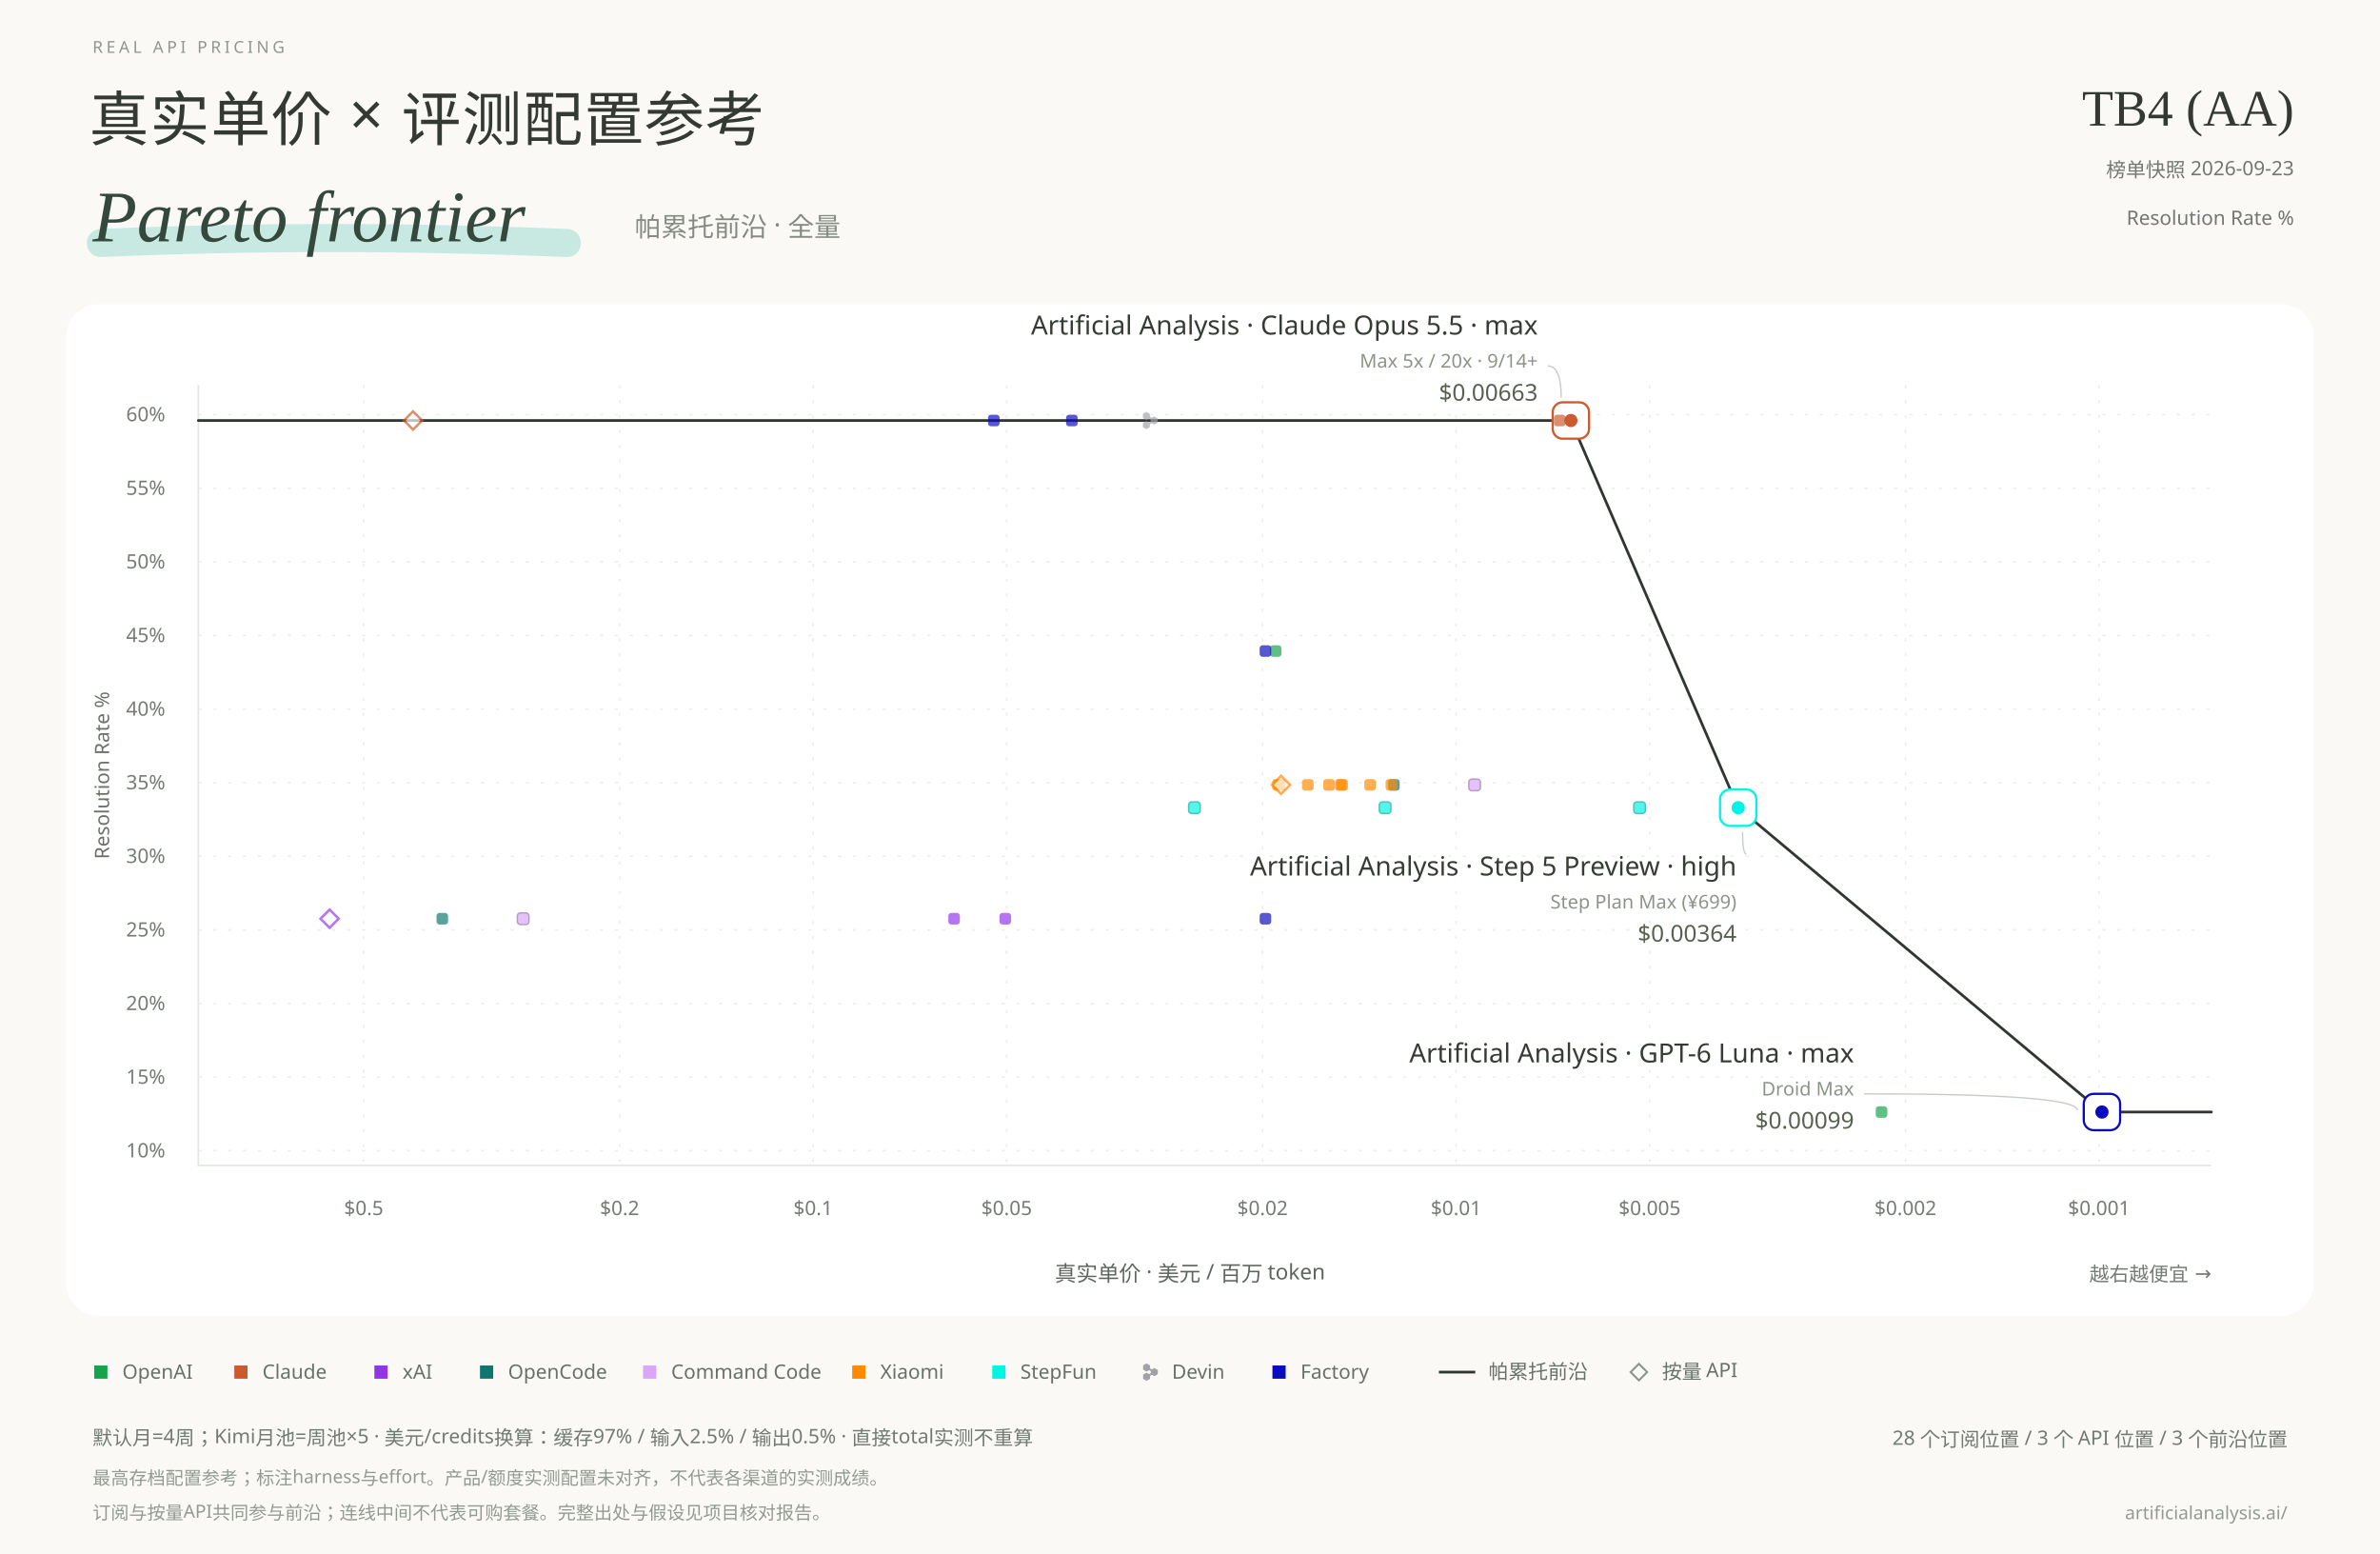
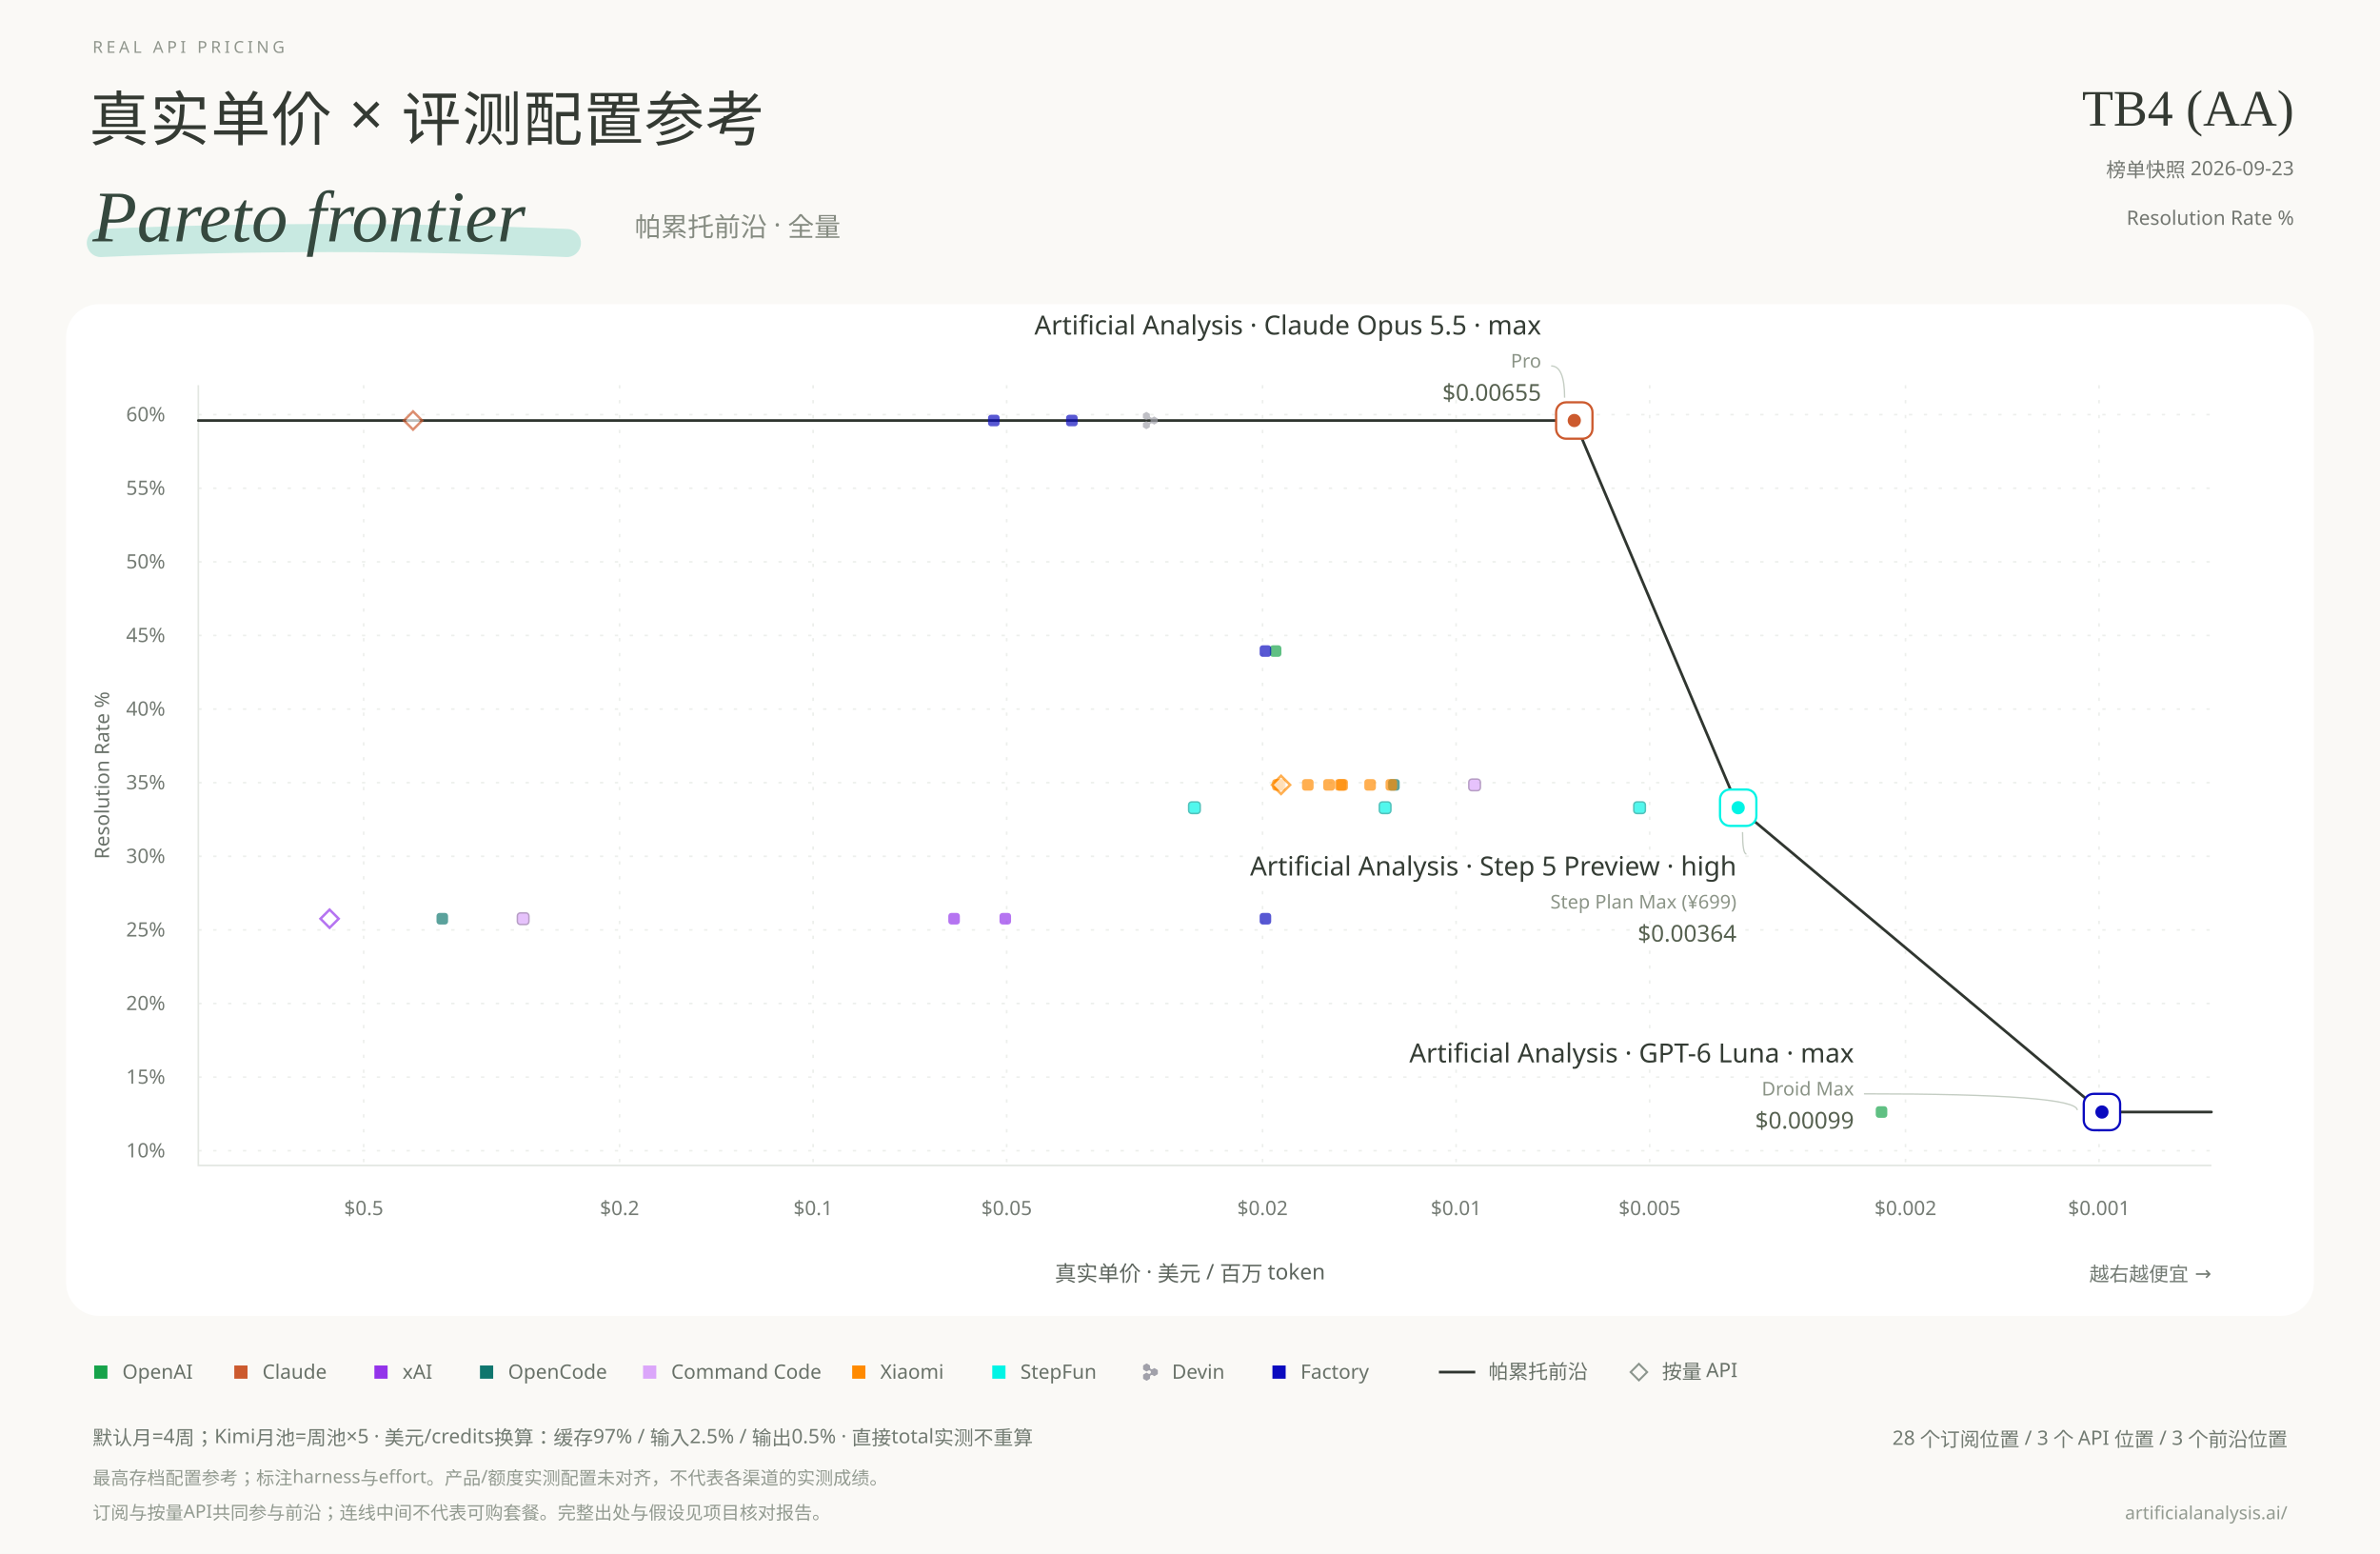
<svg xmlns="http://www.w3.org/2000/svg" width="1440" height="940" viewBox="0 0 1440 940" role="img" aria-labelledby="title desc">
  <style>text{font-family:"Microsoft YaHei","Segoe UI",sans-serif} .serif{font-family:"Times New Roman",serif} .number{font-family:"Segoe UI",sans-serif;font-variant-numeric:tabular-nums} .label-name{paint-order:stroke;stroke:#fff;stroke-width:5px;stroke-linejoin:round} .point:hover{opacity:1}</style>
  <rect width="1440" height="940" fill="#FAF9F6" />
  <text x="56.000" y="32.000" font-size="10" fill="#90968D" text-anchor="start" font-weight="400" letter-spacing="2.1">REAL API PRICING</text>
  <text x="54.000" y="85.000" font-size="36" fill="#343A33" text-anchor="start" font-weight="300" letter-spacing=".8">真实单价 × 评测配置参考</text>
  <path d="M61 147 Q197 141 343 147" stroke="#9FDDD0" stroke-width="17" stroke-linecap="round" opacity=".55" fill="none" />
  <text x="56.000" y="146.000" font-size="44" fill="#35483E" text-anchor="start" font-weight="400" class="serif" font-style="italic">Pareto frontier</text>
  <text x="384.000" y="143.000" font-size="16" fill="#858B81" text-anchor="start" font-weight="300">帕累托前沿 · 全量</text>
  <text x="1388.000" y="76.000" font-size="31" fill="#343A33" text-anchor="end" font-weight="400" class="serif">TB4 (AA)</text>
  <text x="1388.000" y="107.000" font-size="12" fill="#737771" text-anchor="end" font-weight="400">榜单快照  2026-09-23</text>
  <text x="1388.000" y="136.000" font-size="12" fill="#737771" text-anchor="end" font-weight="400">Resolution Rate %</text>
  <rect x="40" y="184" width="1360" height="612" rx="20" fill="#FFFFFF" />
  <path d="M1270.016 233V705" stroke="#E8EBE7" stroke-dasharray="2 7" opacity=".8" />
  <text x="1270.016" y="735.000" font-size="12" fill="#747B74" text-anchor="middle" font-weight="400" class="number">$0.001</text>
  <path d="M1152.909 233V705" stroke="#E8EBE7" stroke-dasharray="2 7" opacity=".8" />
  <text x="1152.909" y="735.000" font-size="12" fill="#747B74" text-anchor="middle" font-weight="400" class="number">$0.002</text>
  <path d="M998.101 233V705" stroke="#E8EBE7" stroke-dasharray="2 7" opacity=".8" />
  <text x="998.101" y="735.000" font-size="12" fill="#747B74" text-anchor="middle" font-weight="400" class="number">$0.005</text>
  <path d="M880.994 233V705" stroke="#E8EBE7" stroke-dasharray="2 7" opacity=".8" />
  <text x="880.994" y="735.000" font-size="12" fill="#747B74" text-anchor="middle" font-weight="400" class="number">$0.01</text>
  <path d="M763.886 233V705" stroke="#E8EBE7" stroke-dasharray="2 7" opacity=".8" />
  <text x="763.886" y="735.000" font-size="12" fill="#747B74" text-anchor="middle" font-weight="400" class="number">$0.02</text>
  <path d="M609.079 233V705" stroke="#E8EBE7" stroke-dasharray="2 7" opacity=".8" />
  <text x="609.079" y="735.000" font-size="12" fill="#747B74" text-anchor="middle" font-weight="400" class="number">$0.05</text>
  <path d="M491.971 233V705" stroke="#E8EBE7" stroke-dasharray="2 7" opacity=".8" />
  <text x="491.971" y="735.000" font-size="12" fill="#747B74" text-anchor="middle" font-weight="400" class="number">$0.1</text>
  <path d="M374.864 233V705" stroke="#E8EBE7" stroke-dasharray="2 7" opacity=".8" />
  <text x="374.864" y="735.000" font-size="12" fill="#747B74" text-anchor="middle" font-weight="400" class="number">$0.2</text>
  <path d="M220.056 233V705" stroke="#E8EBE7" stroke-dasharray="2 7" opacity=".8" />
  <text x="220.056" y="735.000" font-size="12" fill="#747B74" text-anchor="middle" font-weight="400" class="number">$0.5</text>
  <path d="M120 696.094H1338" stroke="#E8EBE7" stroke-dasharray="2 7" opacity=".8" />
  <text x="100.000" y="700.094" font-size="12" fill="#747B74" text-anchor="end" font-weight="400" class="number">10%</text>
  <path d="M120 651.566H1338" stroke="#E8EBE7" stroke-dasharray="2 7" opacity=".8" />
  <text x="100.000" y="655.566" font-size="12" fill="#747B74" text-anchor="end" font-weight="400" class="number">15%</text>
  <path d="M120 607.038H1338" stroke="#E8EBE7" stroke-dasharray="2 7" opacity=".8" />
  <text x="100.000" y="611.038" font-size="12" fill="#747B74" text-anchor="end" font-weight="400" class="number">20%</text>
  <path d="M120 562.509H1338" stroke="#E8EBE7" stroke-dasharray="2 7" opacity=".8" />
  <text x="100.000" y="566.509" font-size="12" fill="#747B74" text-anchor="end" font-weight="400" class="number">25%</text>
  <path d="M120 517.981H1338" stroke="#E8EBE7" stroke-dasharray="2 7" opacity=".8" />
  <text x="100.000" y="521.981" font-size="12" fill="#747B74" text-anchor="end" font-weight="400" class="number">30%</text>
  <path d="M120 473.453H1338" stroke="#E8EBE7" stroke-dasharray="2 7" opacity=".8" />
  <text x="100.000" y="477.453" font-size="12" fill="#747B74" text-anchor="end" font-weight="400" class="number">35%</text>
  <path d="M120 428.925H1338" stroke="#E8EBE7" stroke-dasharray="2 7" opacity=".8" />
  <text x="100.000" y="432.925" font-size="12" fill="#747B74" text-anchor="end" font-weight="400" class="number">40%</text>
  <path d="M120 384.396H1338" stroke="#E8EBE7" stroke-dasharray="2 7" opacity=".8" />
  <text x="100.000" y="388.396" font-size="12" fill="#747B74" text-anchor="end" font-weight="400" class="number">45%</text>
  <path d="M120 339.868H1338" stroke="#E8EBE7" stroke-dasharray="2 7" opacity=".8" />
  <text x="100.000" y="343.868" font-size="12" fill="#747B74" text-anchor="end" font-weight="400" class="number">50%</text>
  <path d="M120 295.340H1338" stroke="#E8EBE7" stroke-dasharray="2 7" opacity=".8" />
  <text x="100.000" y="299.340" font-size="12" fill="#747B74" text-anchor="end" font-weight="400" class="number">55%</text>
  <path d="M120 250.811H1338" stroke="#E8EBE7" stroke-dasharray="2 7" opacity=".8" />
  <text x="100.000" y="254.811" font-size="12" fill="#747B74" text-anchor="end" font-weight="400" class="number">60%</text>
  <path d="M120 233V705H1338" fill="none" stroke="#E3E7E2" />
  <text x="66.000" y="469.000" font-size="12" fill="#697169" text-anchor="middle" font-weight="400" transform="rotate(-90 66 469.0)">Resolution Rate %</text>
  <text x="720.000" y="775.000" font-size="13" fill="#5D655E" text-anchor="middle" font-weight="400">真实单价 · 美元 / 百万 token</text>
  <text x="1338.000" y="775.000" font-size="12" fill="#737B74" text-anchor="end" font-weight="400">越右越便宜 →</text>
-   <path id="frontier" d="M120.000,254.374 L950.452,254.374 L1051.674,488.592 L1271.764,672.672 L1338.000,672.672" fill="none" stroke="#303630" stroke-width="1.65" stroke-linecap="round" stroke-linejoin="round" />
+   <path id="frontier" d="M120.000,254.374 L952.511,254.374 L1051.674,488.592 L1271.764,672.672 L1338.000,672.672" fill="none" stroke="#303630" stroke-width="1.65" stroke-linecap="round" stroke-linejoin="round" />
  <g class="point" data-billing="subscription" data-frontier="false" data-price="0.019083969" data-score="43.94" data-x="771.807" data-y="393.836" transform="translate(771.807 393.836)">
    <rect x="-3.5" y="-3.5" width="7" height="7" rx="1.8" fill="#16A34A" opacity=".68" />
  </g>
  <g class="point" data-billing="subscription" data-frontier="false" data-price="0.0021793614" data-score="12.63" data-x="1138.399" data-y="672.672" transform="translate(1138.399 672.672)">
    <rect x="-3.5" y="-3.5" width="7" height="7" rx="1.8" fill="#16A34A" opacity=".68" />
  </g>
  <g class="point" data-billing="subscription" data-frontier="false" data-price="0.029895366" data-score="59.6" data-x="695.973" data-y="254.374" transform="translate(695.973 254.374)">
    <path transform="translate(-4.46 -5.23) scale(0.091)" d="M0 38.652V14.835C7.06768e-06 13.788 0.546 12.821 1.431 12.298L21.581 0.393C22.467 -0.131 23.558 -0.131 24.444 0.393L44.594 12.298C45.48 12.821 46.025 13.788 46.025 14.835V26.998C46.114 31.04 48.201 34.938 51.872 37.108C55.544 39.277 59.886 39.178 63.351 37.235L73.644 31.153C74.53 30.63 75.621 30.63 76.507 31.153L96.657 43.058C97.543 43.582 98.088 44.549 98.088 45.596V69.406C98.088 70.453 97.543 71.42 96.657 71.943L76.507 83.849C75.621 84.372 74.53 84.372 73.644 83.849L63.434 77.816C59.956 75.828 55.574 75.71 51.873 77.896C48.202 80.065 46.115 83.963 46.026 88.005V100.165C46.026 101.212 45.48 102.179 44.595 102.702L24.445 114.607C23.559 115.131 22.468 115.131 21.582 114.607L1.432 102.702C0.547 102.179 0.001 101.212 0.001 100.165V76.355C0.001 75.308 0.547 74.341 1.432 73.817L21.582 61.912C22.468 61.389 23.559 61.389 24.445 61.912L34.762 68.008C38.222 69.937 42.553 70.031 46.215 67.867C49.916 65.68 52.006 61.737 52.063 57.66C51.975 53.619 49.887 49.303 46.216 47.133C42.545 44.964 38.202 45.063 34.737 47.006L24.397 53.15C23.507 53.679 22.409 53.678 21.52 53.149L1.423 41.184C0.542 40.66 -7.06754e-06 39.695 0 38.652Z" fill="#A1A1AA" opacity="0.68" />
  </g>
  <g class="point" data-billing="subscription" data-frontier="false" data-price="0.039588282" data-score="59.6" data-x="648.527" data-y="254.374" transform="translate(648.527 254.374)">
    <rect x="-3.5" y="-3.5" width="7" height="7" rx="1.8" fill="#0A0ABF" opacity=".68" />
  </g>
  <g class="point" data-billing="subscription" data-frontier="false" data-price="0.052356021" data-score="59.6" data-x="601.299" data-y="254.374" transform="translate(601.299 254.374)">
    <rect x="-3.5" y="-3.5" width="7" height="7" rx="1.8" fill="#0A0ABF" opacity=".68" />
  </g>
-   <g class="point" data-billing="subscription" data-frontier="true" data-price="0.0066291018" data-score="59.6" data-x="950.452" data-y="254.374" transform="translate(950.452 254.374)">
+   <g class="point" data-billing="subscription" data-frontier="false" data-price="0.0066291018" data-score="59.6" data-x="950.452" data-y="254.374" transform="translate(950.452 254.374)">
+     <rect x="-3.5" y="-3.5" width="7" height="7" rx="1.8" fill="#CC5A2E" opacity=".68" />
+   </g>
+   <g class="point" data-billing="subscription" data-frontier="true" data-price="0.0065487885" data-score="59.6" data-x="952.511" data-y="254.374" transform="translate(952.511 254.374)">
    <rect x="-11" y="-11" width="22" height="22" rx="6" fill="#FFF" stroke="#CC5A2E" stroke-width="1.35" />
    <circle r="4" fill="#CC5A2E" />
-   </g>
-   <g class="point" data-billing="subscription" data-frontier="false" data-price="0.0068989307" data-score="59.6" data-x="943.711" data-y="254.374" transform="translate(943.711 254.374)">
-     <rect x="-3.5" y="-3.5" width="7" height="7" rx="1.8" fill="#CC5A2E" opacity=".68" />
  </g>
  <g class="point" data-billing="subscription" data-frontier="false" data-price="0.060362173" data-score="25.76" data-x="577.259" data-y="555.741" transform="translate(577.259 555.741)">
    <rect x="-3.5" y="-3.5" width="7" height="7" rx="1.8" fill="#9333EA" opacity=".68" />
  </g>
  <g class="point" data-billing="subscription" data-frontier="false" data-price="0.050251256" data-score="25.76" data-x="608.232" data-y="555.741" transform="translate(608.232 555.741)">
    <rect x="-3.5" y="-3.5" width="7" height="7" rx="1.8" fill="#9333EA" opacity=".68" />
  </g>
  <g class="point" data-billing="subscription" data-frontier="false" data-price="0.37735849" data-score="25.76" data-x="267.601" data-y="555.741" transform="translate(267.601 555.741)">
    <rect x="-3.5" y="-3.5" width="7" height="7" rx="1.8" fill="#0F766E" opacity=".68" />
  </g>
  <g class="point" data-billing="subscription" data-frontier="false" data-price="0.012493753" data-score="34.85" data-x="843.378" data-y="474.789" transform="translate(843.378 474.789)">
    <rect x="-3.5" y="-3.5" width="7" height="7" rx="1.8" fill="#0F766E" opacity=".68" />
  </g>
  <g class="point" data-billing="subscription" data-frontier="false" data-price="0.28248588" data-score="25.76" data-x="316.523" data-y="555.741" transform="translate(316.523 555.741)">
    <rect x="-3.5" y="-3.5" width="7" height="7" rx="1.8" fill="#DBA6FA" opacity=".68" stroke="#9571AA" stroke-width=".9" />
  </g>
  <g class="point" data-billing="subscription" data-frontier="false" data-price="0.0093589144" data-score="34.85" data-x="892.188" data-y="474.789" transform="translate(892.188 474.789)">
    <rect x="-3.5" y="-3.5" width="7" height="7" rx="1.8" fill="#DBA6FA" opacity=".68" stroke="#9571AA" stroke-width=".9" />
  </g>
  <g class="point" data-billing="subscription" data-frontier="false" data-price="0.025524451" data-score="33.3" data-x="722.678" data-y="488.592" transform="translate(722.678 488.592)">
    <rect x="-3.5" y="-3.5" width="7" height="7" rx="1.8" fill="#00F4E5" opacity=".68" stroke="#00A69C" stroke-width=".9" />
  </g>
  <g class="point" data-billing="subscription" data-frontier="false" data-price="0.012893591" data-score="33.3" data-x="838.056" data-y="488.592" transform="translate(838.056 488.592)">
    <rect x="-3.5" y="-3.5" width="7" height="7" rx="1.8" fill="#00F4E5" opacity=".68" stroke="#00A69C" stroke-width=".9" />
  </g>
  <g class="point" data-billing="subscription" data-frontier="false" data-price="0.0051833009" data-score="33.3" data-x="992.018" data-y="488.592" transform="translate(992.018 488.592)">
    <rect x="-3.5" y="-3.5" width="7" height="7" rx="1.8" fill="#00F4E5" opacity=".68" stroke="#00A69C" stroke-width=".9" />
  </g>
  <g class="point" data-billing="subscription" data-frontier="true" data-price="0.0036413211" data-score="33.3" data-x="1051.674" data-y="488.592" transform="translate(1051.674 488.592)">
    <rect x="-11" y="-11" width="22" height="22" rx="6" fill="#FFF" stroke="#00F4E5" stroke-width="1.35" />
    <circle r="4" fill="#00F4E5" />
  </g>
  <g class="point" data-billing="subscription" data-frontier="false" data-price="0.018927445" data-score="34.85" data-x="773.199" data-y="474.789" transform="translate(773.199 474.789)">
    <rect x="-3.5" y="-3.5" width="7" height="7" rx="1.8" fill="#FF8A00" opacity=".68" />
  </g>
  <g class="point" data-billing="subscription" data-frontier="false" data-price="0.01511335" data-score="34.85" data-x="811.218" data-y="474.789" transform="translate(811.218 474.789)">
    <rect x="-3.5" y="-3.5" width="7" height="7" rx="1.8" fill="#FF8A00" opacity=".68" />
  </g>
  <g class="point" data-billing="subscription" data-frontier="false" data-price="0.01880141" data-score="34.85" data-x="774.327" data-y="474.789" transform="translate(774.327 474.789)">
    <rect x="-3.5" y="-3.5" width="7" height="7" rx="1.8" fill="#FF8A00" opacity=".68" />
  </g>
  <g class="point" data-billing="subscription" data-frontier="false" data-price="0.015037594" data-score="34.85" data-x="812.067" data-y="474.789" transform="translate(812.067 474.789)">
    <rect x="-3.5" y="-3.5" width="7" height="7" rx="1.8" fill="#FF8A00" opacity=".68" />
  </g>
  <g class="point" data-billing="subscription" data-frontier="false" data-price="0.017006803" data-score="34.85" data-x="791.276" data-y="474.789" transform="translate(791.276 474.789)">
    <rect x="-3.5" y="-3.5" width="7" height="7" rx="1.8" fill="#FF8A00" opacity=".68" />
  </g>
  <g class="point" data-billing="subscription" data-frontier="false" data-price="0.013605442" data-score="34.85" data-x="828.976" data-y="474.789" transform="translate(828.976 474.789)">
    <rect x="-3.5" y="-3.5" width="7" height="7" rx="1.8" fill="#FF8A00" opacity=".68" />
  </g>
  <g class="point" data-billing="subscription" data-frontier="false" data-price="0.015762926" data-score="34.85" data-x="804.109" data-y="474.789" transform="translate(804.109 474.789)">
    <rect x="-3.5" y="-3.5" width="7" height="7" rx="1.8" fill="#FF8A00" opacity=".68" />
  </g>
  <g class="point" data-billing="subscription" data-frontier="false" data-price="0.01261034" data-score="34.85" data-x="841.809" data-y="474.789" transform="translate(841.809 474.789)">
    <rect x="-3.5" y="-3.5" width="7" height="7" rx="1.8" fill="#FF8A00" opacity=".68" />
  </g>
  <g class="point" data-billing="subscription" data-frontier="false" data-price="0.019794141" data-score="43.94" data-x="765.634" data-y="393.836" transform="translate(765.634 393.836)">
    <rect x="-3.5" y="-3.5" width="7" height="7" rx="1.8" fill="#0A0ABF" opacity=".68" />
  </g>
  <g class="point" data-billing="subscription" data-frontier="true" data-price="0.00098970705" data-score="12.63" data-x="1271.764" data-y="672.672" transform="translate(1271.764 672.672)">
    <rect x="-11" y="-11" width="22" height="22" rx="6" fill="#FFF" stroke="#0A0ABF" stroke-width="1.35" />
    <circle r="4" fill="#0A0ABF" />
  </g>
  <g class="point" data-billing="subscription" data-frontier="false" data-price="0.019794141" data-score="25.76" data-x="765.634" data-y="555.741" transform="translate(765.634 555.741)">
    <rect x="-3.5" y="-3.5" width="7" height="7" rx="1.8" fill="#0A0ABF" opacity=".68" />
  </g>
  <g class="point" data-billing="metered" data-frontier="false" data-price="0.565" data-score="25.76" data-x="199.407" data-y="555.741" transform="translate(199.407 555.741)">
    <path d="M0 -5.5L5.5 0 0 5.5 -5.5 0Z" fill="white" stroke="#9333EA" stroke-width="1.5" opacity=".68" />
  </g>
  <g class="point" data-billing="metered" data-frontier="false" data-price="0.018717" data-score="34.85" data-x="775.088" data-y="474.789" transform="translate(775.088 474.789)">
    <path d="M0 -5.5L5.5 0 0 5.5 -5.5 0Z" fill="white" stroke="#FF8A00" stroke-width="1.5" opacity=".68" />
  </g>
  <g class="point" data-billing="metered" data-frontier="false" data-price="0.419" data-score="59.6" data-x="249.916" data-y="254.374" transform="translate(249.916 254.374)">
    <path d="M0 -5.5L5.5 0 0 5.5 -5.5 0Z" fill="white" stroke="#CC5A2E" stroke-width="1.5" opacity=".68" />
  </g>
  <g class="front-label" data-model="claude-opus-5.5">
-     <path d="M944.594,240.565Q944.594,221.374 936.452,221.374" stroke="#C4CDC3" stroke-width=".8" fill="none" />
-     <text x="930.452" y="202.374" font-size="16" fill="#343C34" text-anchor="end" font-weight="400" class="label-name">Artificial Analysis · Claude Opus 5.5 · max</text>
-     <text x="930.452" y="222.374" font-size="11.5" fill="#8B9487" text-anchor="end" font-weight="400">Max 5x / 20x · 9/14+</text>
-     <text x="930.452" y="242.374" font-size="14" fill="#566150" text-anchor="end" font-weight="400" class="number">$0.00663</text>
+     <path d="M946.653,240.565Q946.653,221.374 938.511,221.374" stroke="#C4CDC3" stroke-width=".8" fill="none" />
+     <text x="932.511" y="202.374" font-size="16" fill="#343C34" text-anchor="end" font-weight="400" class="label-name">Artificial Analysis · Claude Opus 5.5 · max</text>
+     <text x="932.511" y="222.374" font-size="11.5" fill="#8B9487" text-anchor="end" font-weight="400">Pro</text>
+     <text x="932.511" y="242.374" font-size="14" fill="#566150" text-anchor="end" font-weight="400" class="number">$0.00655</text>
  </g>
  <g class="front-label" data-model="step-5-preview">
    <path d="M1054.311,503.359Q1054.311,516.592 1056.674,516.592" stroke="#C4CDC3" stroke-width=".8" fill="none" />
    <text x="1050.674" y="529.592" font-size="16" fill="#343C34" text-anchor="end" font-weight="400" class="label-name">Artificial Analysis · Step 5 Preview · high</text>
    <text x="1050.674" y="549.592" font-size="11.5" fill="#8B9487" text-anchor="end" font-weight="400">Step Plan Max (¥699)</text>
    <text x="1050.674" y="569.592" font-size="14" fill="#566150" text-anchor="end" font-weight="400" class="number">$0.00364</text>
  </g>
  <g class="front-label" data-model="gpt-6-luna">
    <path d="M1256.808,671.530Q1256.808,661.672 1127.764,661.672" stroke="#C4CDC3" stroke-width=".8" fill="none" />
    <text x="1121.764" y="642.672" font-size="16" fill="#343C34" text-anchor="end" font-weight="400" class="label-name">Artificial Analysis · GPT-6 Luna · max</text>
    <text x="1121.764" y="662.672" font-size="11.5" fill="#8B9487" text-anchor="end" font-weight="400">Droid Max</text>
    <text x="1121.764" y="682.672" font-size="14" fill="#566150" text-anchor="end" font-weight="400" class="number">$0.00099</text>
  </g>
  <rect x="57" y="826" width="8" height="8" fill="#16A34A" />
  <text x="74.000" y="834.000" font-size="12" fill="#687168" text-anchor="start" font-weight="400">OpenAI</text>
  <rect x="141.76" y="826" width="8" height="8" fill="#CC5A2E" />
  <text x="158.760" y="834.000" font-size="12" fill="#687168" text-anchor="start" font-weight="400">Claude</text>
  <rect x="226.52" y="826" width="8" height="8" fill="#9333EA" />
  <text x="243.520" y="834.000" font-size="12" fill="#687168" text-anchor="start" font-weight="400">xAI</text>
  <rect x="290.4" y="826" width="8" height="8" fill="#0F766E" />
  <text x="307.400" y="834.000" font-size="12" fill="#687168" text-anchor="start" font-weight="400">OpenCode</text>
  <rect x="389.08" y="826" width="8" height="8" fill="#DBA6FA" />
  <text x="406.080" y="834.000" font-size="12" fill="#687168" text-anchor="start" font-weight="400">Command Code</text>
  <rect x="515.6" y="826" width="8" height="8" fill="#FF8A00" />
  <text x="532.600" y="834.000" font-size="12" fill="#687168" text-anchor="start" font-weight="400">Xiaomi</text>
  <rect x="600.36" y="826" width="8" height="8" fill="#00F4E5" />
  <text x="617.360" y="834.000" font-size="12" fill="#687168" text-anchor="start" font-weight="400">StepFun</text>
  <path transform="translate(691.62 824.77) scale(0.091)" d="M0 38.652V14.835C7.06768e-06 13.788 0.546 12.821 1.431 12.298L21.581 0.393C22.467 -0.131 23.558 -0.131 24.444 0.393L44.594 12.298C45.48 12.821 46.025 13.788 46.025 14.835V26.998C46.114 31.04 48.201 34.938 51.872 37.108C55.544 39.277 59.886 39.178 63.351 37.235L73.644 31.153C74.53 30.63 75.621 30.63 76.507 31.153L96.657 43.058C97.543 43.582 98.088 44.549 98.088 45.596V69.406C98.088 70.453 97.543 71.42 96.657 71.943L76.507 83.849C75.621 84.372 74.53 84.372 73.644 83.849L63.434 77.816C59.956 75.828 55.574 75.71 51.873 77.896C48.202 80.065 46.115 83.963 46.026 88.005V100.165C46.026 101.212 45.48 102.179 44.595 102.702L24.445 114.607C23.559 115.131 22.468 115.131 21.582 114.607L1.432 102.702C0.547 102.179 0.001 101.212 0.001 100.165V76.355C0.001 75.308 0.547 74.341 1.432 73.817L21.582 61.912C22.468 61.389 23.559 61.389 24.445 61.912L34.762 68.008C38.222 69.937 42.553 70.031 46.215 67.867C49.916 65.68 52.006 61.737 52.063 57.66C51.975 53.619 49.887 49.303 46.216 47.133C42.545 44.964 38.202 45.063 34.737 47.006L24.397 53.15C23.507 53.679 22.409 53.678 21.52 53.149L1.423 41.184C0.542 40.66 -7.06754e-06 39.695 0 38.652Z" fill="#A1A1AA" opacity="1.0" />
  <text x="709.080" y="834.000" font-size="12" fill="#687168" text-anchor="start" font-weight="400">Devin</text>
  <rect x="769.88" y="826" width="8" height="8" fill="#0A0ABF" />
  <text x="786.880" y="834.000" font-size="12" fill="#687168" text-anchor="start" font-weight="400">Factory</text>
  <path d="M870.6 830h22" stroke="#303630" stroke-width="1.65" />
  <text x="900.600" y="834.000" font-size="12" fill="#687168" text-anchor="start" font-weight="400">帕累托前沿</text>
  <path d="M991.6 825l5 5-5 5-5-5Z" fill="none" stroke="#8B958D" stroke-width="1.2" />
  <text x="1005.600" y="834.000" font-size="12" fill="#687168" text-anchor="start" font-weight="400">按量 API</text>
  <text x="56.000" y="874.000" font-size="12" fill="#727B72" text-anchor="start" font-weight="400">默认月=4周；Kimi月池=周池×5 · 美元/credits换算：缓存97% / 输入2.5% / 输出0.5% · 直接total实测不重算</text>
  <text x="1384.000" y="874.000" font-size="12" fill="#727B72" text-anchor="end" font-weight="400">28 个订阅位置 / 3 个 API 位置 / 3 个前沿位置</text>
  <text x="56.000" y="898.000" font-size="11" fill="#929A90" text-anchor="start" font-weight="400">最高存档配置参考；标注harness与effort。产品/额度实测配置未对齐，不代表各渠道的实测成绩。</text>
  <text x="56.000" y="919.000" font-size="11" fill="#929A90" text-anchor="start" font-weight="400">订阅与按量API共同参与前沿；连线中间不代表可购套餐。完整出处与假设见项目核对报告。</text>
  <text x="1384.000" y="919.000" font-size="11" fill="#929A90" text-anchor="end" font-weight="400">artificialanalysis.ai/</text>
</svg>
